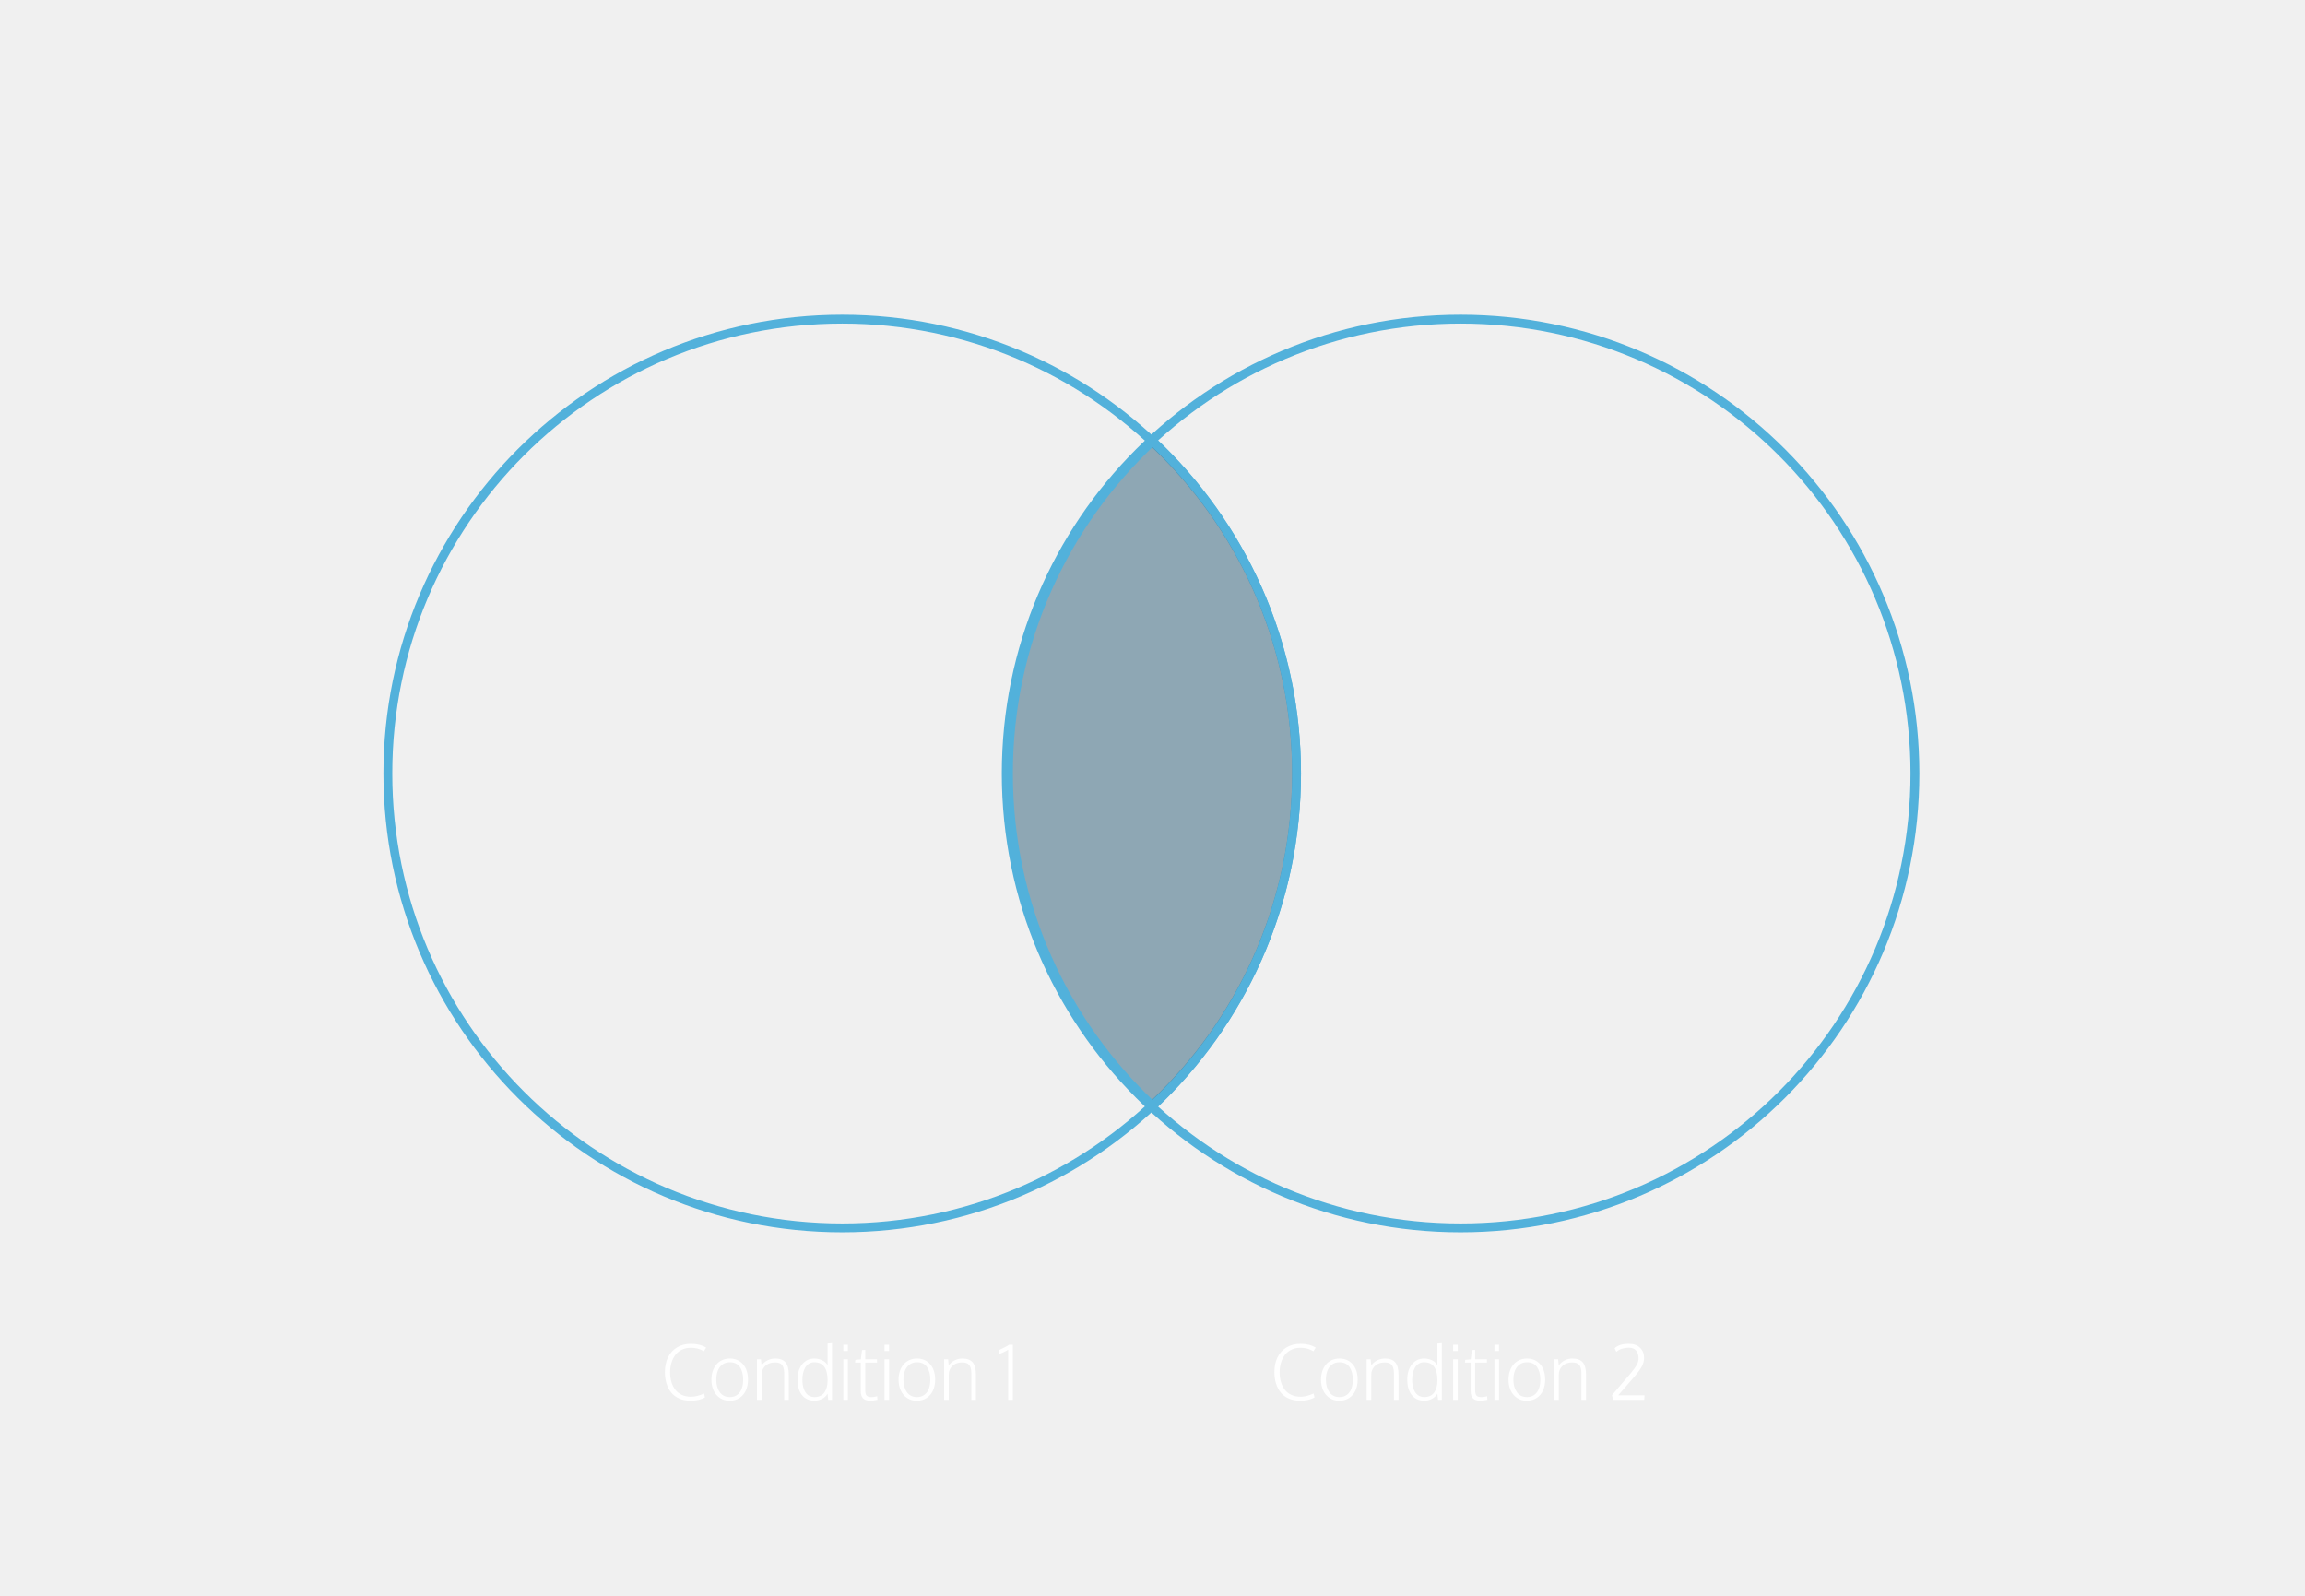
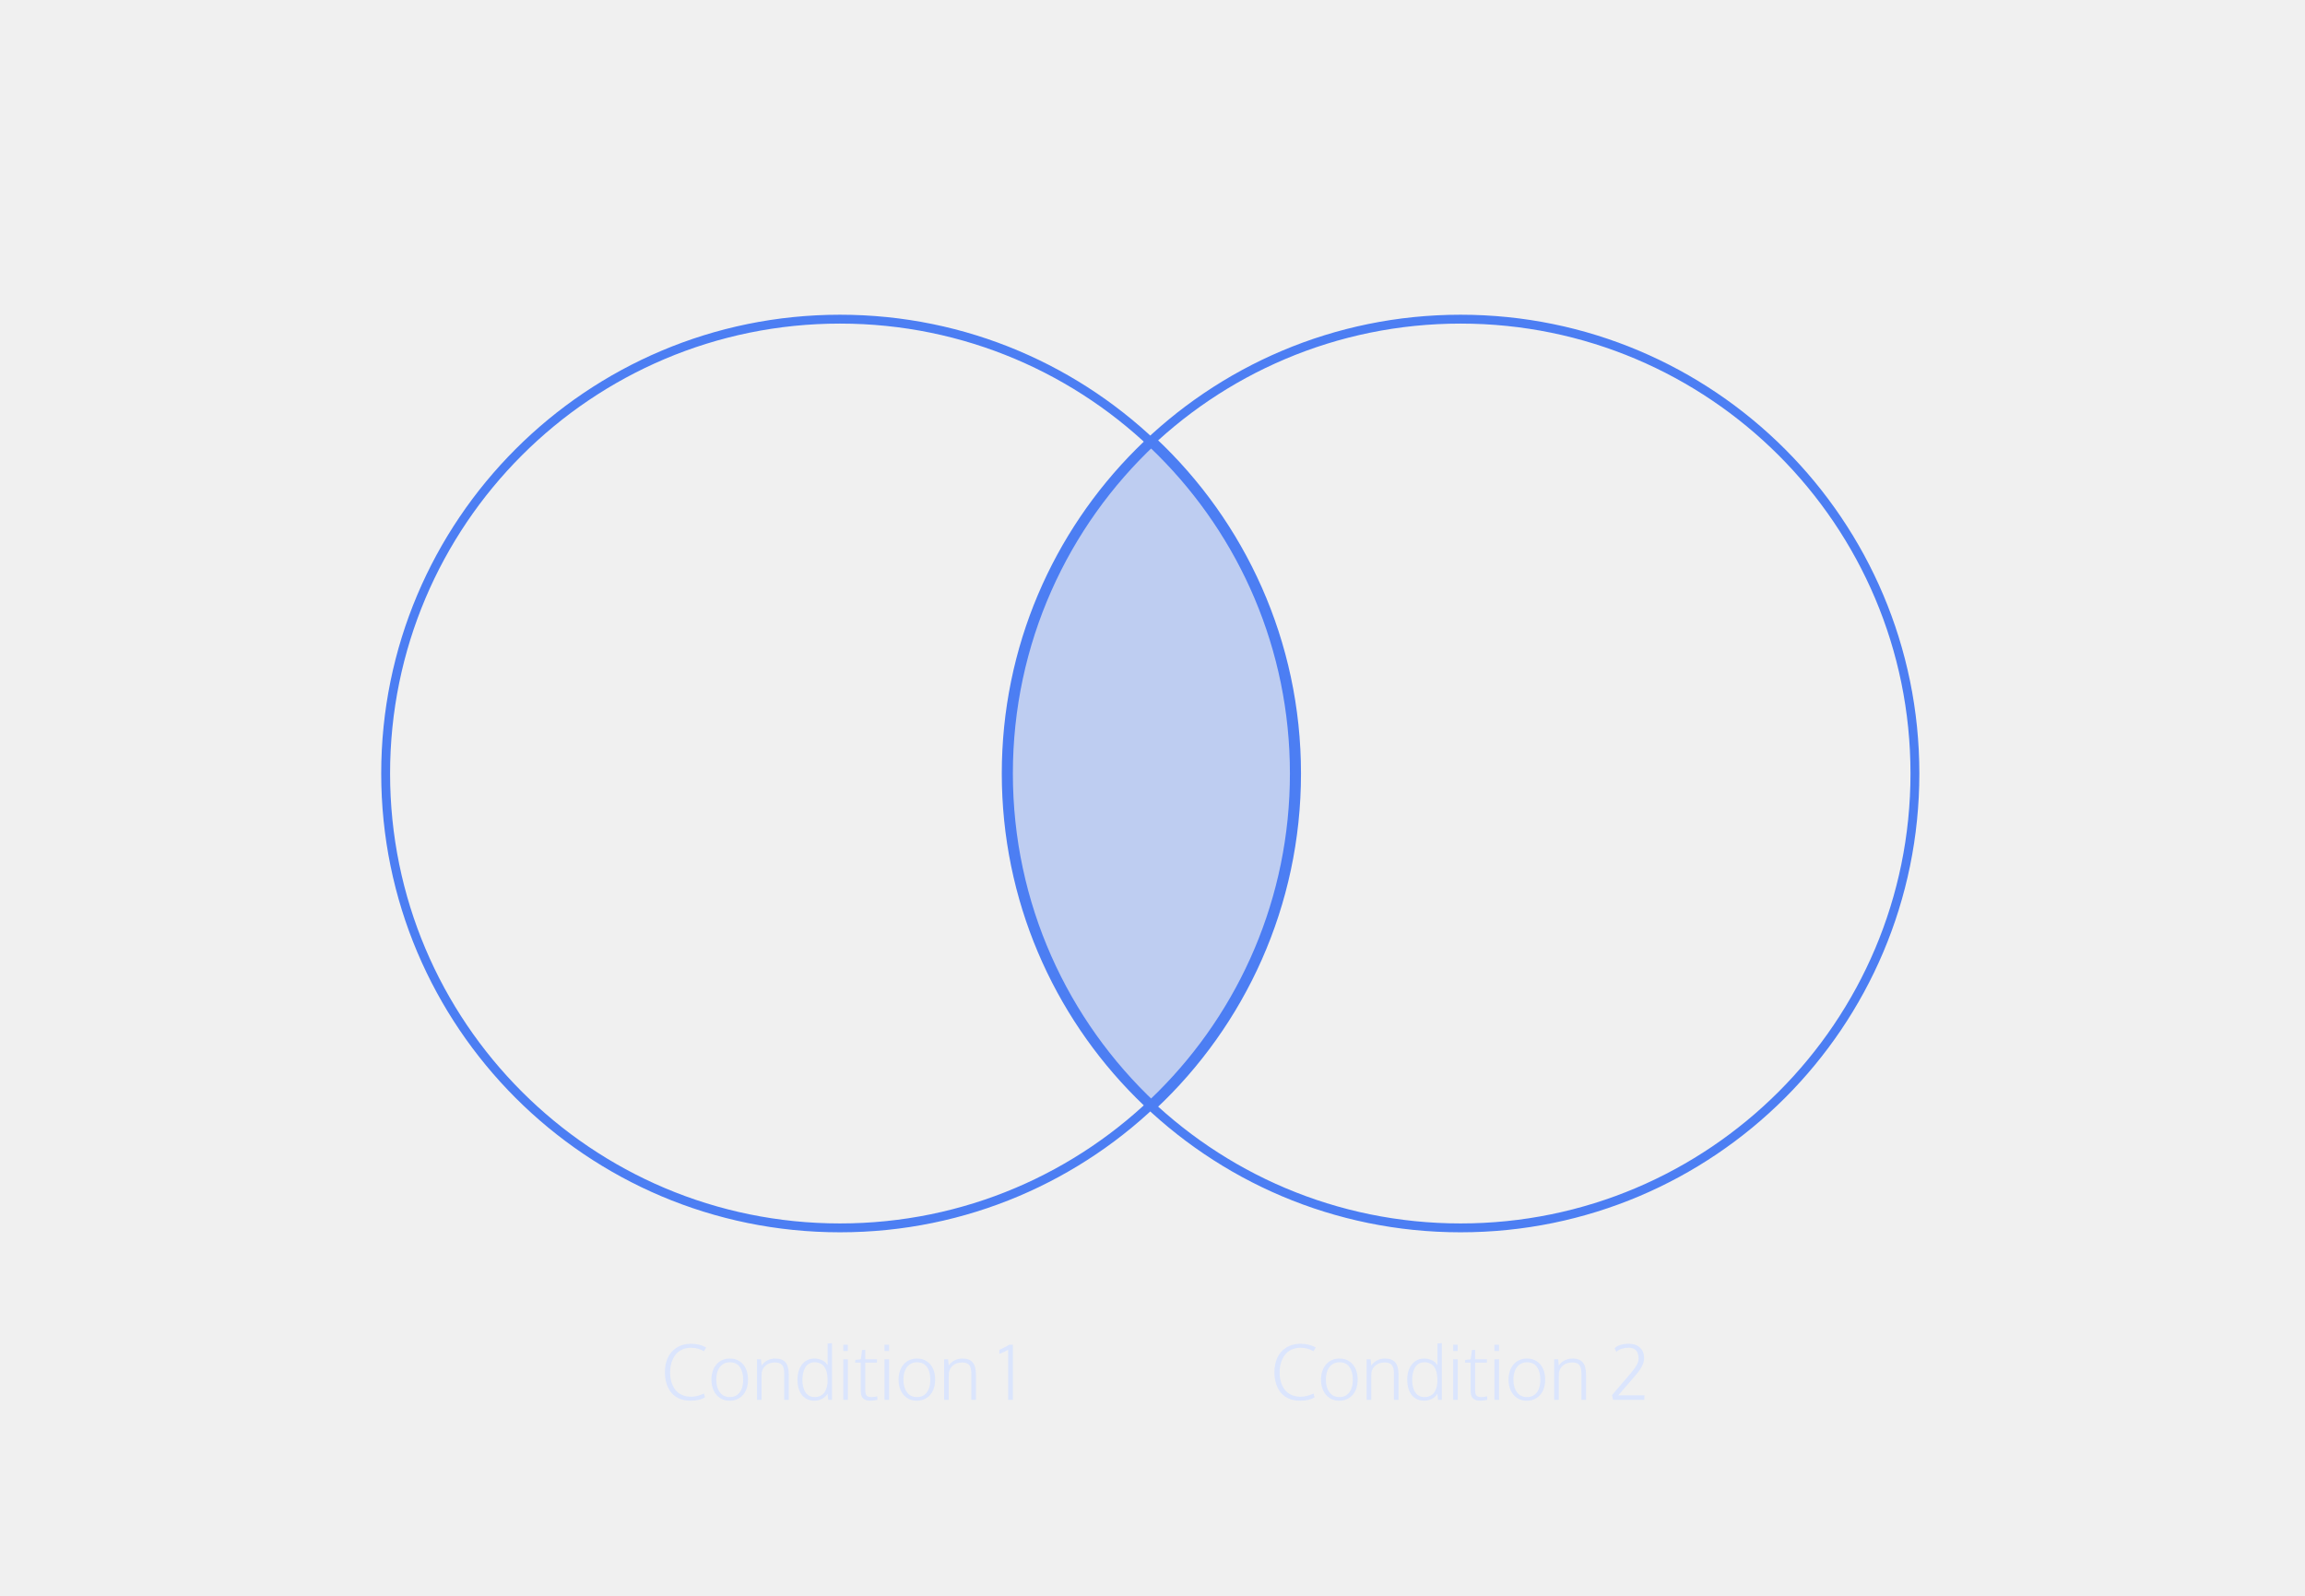
<svg xmlns="http://www.w3.org/2000/svg" width="1040px" height="720px" viewBox="0 0 1040 720" version="1.1">
  <defs />
-   <g id="ven-diagram" stroke="none" stroke-width="1" fill="none" fill-rule="evenodd">
-     <g id="AND-quiz">
-       <g id="Group" transform="translate(175, 144)">
-         <circle id="Oval" stroke="#52B1DB" stroke-width="4" cx="205" cy="205" r="205" />
-         <circle id="Oval-Copy" stroke="#52B1DB" stroke-width="4" cx="484" cy="205" r="205" />
-         <path d="M345,55 C385,92.473 410,145.812 410,205 C410,264.188 385,317.527 345,355 C305,317.527 280,264.188 280,205 C280,145.812 305,92.473 345,55 Z" id="Combined-Shape" stroke="#52B1DB" stroke-width="4" fill-opacity="0.6" fill="#4E768D" />
-         <path d="M136.527,487.983 C134.636,487.983 132.95,487.657 131.468,487.006 C129.987,486.354 128.779,485.449 127.844,484.29 C126.91,483.132 126.202,481.773 125.721,480.213 C125.24,478.654 125,476.944 125,475.084 C125,472.611 125.451,470.419 126.352,468.508 C127.253,466.598 128.599,465.086 130.39,463.972 C132.182,462.858 134.299,462.301 136.743,462.301 C139.43,462.301 141.718,462.869 143.609,464.005 L142.597,465.659 C140.872,464.612 138.926,464.089 136.759,464.089 C135.244,464.089 133.884,464.376 132.679,464.949 C131.474,465.523 130.487,466.317 129.719,467.33 C128.95,468.344 128.364,469.519 127.961,470.856 C127.557,472.193 127.355,473.641 127.355,475.201 C127.355,476.727 127.54,478.139 127.911,479.436 C128.281,480.734 128.84,481.893 129.586,482.912 C130.332,483.931 131.325,484.733 132.563,485.318 C133.801,485.903 135.228,486.195 136.842,486.195 C138.578,486.195 140.513,485.711 142.647,484.742 L143.078,486.463 C141.464,487.476 139.28,487.983 136.527,487.983 Z M154.34,486.346 C155.667,486.346 156.786,485.992 157.699,485.285 C158.611,484.577 159.274,483.644 159.689,482.486 C160.104,481.327 160.311,479.996 160.311,478.492 C160.311,476.131 159.813,474.231 158.818,472.794 C157.823,471.357 156.308,470.639 154.274,470.639 C152.947,470.639 151.816,470.998 150.882,471.717 C149.948,472.435 149.265,473.376 148.834,474.54 C148.402,475.705 148.187,477.039 148.187,478.542 C148.187,480.826 148.715,482.698 149.771,484.157 C150.827,485.616 152.35,486.346 154.34,486.346 Z M154.191,488 C152.543,488 151.092,487.582 149.837,486.747 C148.582,485.911 147.626,484.778 146.968,483.346 C146.31,481.915 145.981,480.297 145.981,478.492 C145.981,477.133 146.172,475.872 146.553,474.708 C146.935,473.543 147.479,472.535 148.187,471.683 C148.894,470.831 149.773,470.163 150.824,469.678 C151.874,469.193 153.041,468.951 154.323,468.951 C156.026,468.951 157.502,469.372 158.752,470.213 C160.001,471.054 160.938,472.184 161.563,473.605 C162.188,475.025 162.5,476.643 162.5,478.459 C162.5,480.286 162.18,481.912 161.538,483.338 C160.897,484.764 159.94,485.897 158.669,486.738 C157.397,487.579 155.905,488 154.191,488 Z M166.547,487.599 L166.547,469.285 L168.338,469.285 L168.62,472.109 C169.273,471.129 170.149,470.358 171.249,469.795 C172.349,469.232 173.535,468.951 174.807,468.951 C176.897,468.951 178.434,469.53 179.418,470.689 C180.402,471.847 180.894,473.697 180.894,476.237 L180.894,487.599 L178.821,487.599 L178.821,475.301 C178.765,473.674 178.422,472.505 177.792,471.792 C177.162,471.079 176.128,470.722 174.691,470.722 C173.043,470.722 171.697,471.14 170.652,471.976 C169.607,472.811 168.952,473.892 168.687,475.217 C168.642,475.741 168.62,476.287 168.62,476.855 L168.62,487.599 L166.547,487.599 Z M192.52,487.983 C190.099,487.983 188.211,487.137 186.856,485.443 C185.502,483.75 184.825,481.411 184.825,478.425 C184.825,475.618 185.524,473.337 186.923,471.583 C188.321,469.828 190.165,468.951 192.454,468.951 C193.582,468.951 194.71,469.196 195.837,469.686 C196.965,470.177 197.822,470.94 198.408,471.976 L198.408,462.184 L200.398,462 L200.398,487.599 L198.69,487.599 L198.392,484.842 C197.761,485.878 196.907,486.66 195.829,487.19 C194.751,487.719 193.648,487.983 192.52,487.983 Z M192.471,486.346 C193.499,486.346 194.4,486.156 195.174,485.778 C195.948,485.399 196.567,484.864 197.032,484.174 C197.496,483.483 197.842,482.689 198.068,481.792 C198.295,480.896 198.408,479.901 198.408,478.81 C198.408,473.362 196.418,470.639 192.437,470.639 C191.497,470.639 190.668,470.864 189.95,471.316 C189.231,471.767 188.664,472.374 188.249,473.137 C187.835,473.9 187.528,474.73 187.329,475.627 C187.13,476.523 187.03,477.467 187.03,478.459 C187.03,479.317 187.091,480.121 187.213,480.873 C187.334,481.625 187.534,482.341 187.81,483.021 C188.086,483.7 188.429,484.282 188.838,484.767 C189.247,485.251 189.762,485.636 190.381,485.92 C191,486.204 191.697,486.346 192.471,486.346 Z M205.49,487.599 L205.49,469.285 L207.563,469.285 L207.563,487.599 L205.49,487.599 Z M205.49,465.542 L205.49,462.735 L207.547,462.735 L207.547,465.542 L205.49,465.542 Z M217.78,487.983 C216.254,487.983 215.138,487.635 214.43,486.939 C213.722,486.243 213.368,485.109 213.368,483.539 L213.368,470.806 L210.798,470.806 L210.947,469.553 L213.402,469.319 L213.949,465.125 L215.392,465.024 L215.392,469.285 L220.699,469.285 L220.699,470.806 L215.392,470.806 L215.392,483.104 C215.392,484.396 215.602,485.262 216.022,485.702 C216.442,486.142 217.183,486.362 218.245,486.362 C218.93,486.362 219.782,486.234 220.799,485.978 L220.882,487.582 C219.544,487.85 218.51,487.983 217.78,487.983 Z M224.083,487.599 L224.083,469.285 L226.156,469.285 L226.156,487.599 L224.083,487.599 Z M224.083,465.542 L224.083,462.735 L226.139,462.735 L226.139,465.542 L224.083,465.542 Z M238.778,486.346 C240.105,486.346 241.224,485.992 242.136,485.285 C243.049,484.577 243.712,483.644 244.127,482.486 C244.541,481.327 244.749,479.996 244.749,478.492 C244.749,476.131 244.251,474.231 243.256,472.794 C242.261,471.357 240.746,470.639 238.711,470.639 C237.385,470.639 236.254,470.998 235.32,471.717 C234.385,472.435 233.703,473.376 233.271,474.54 C232.84,475.705 232.624,477.039 232.624,478.542 C232.624,480.826 233.152,482.698 234.208,484.157 C235.264,485.616 236.787,486.346 238.778,486.346 Z M238.628,488 C236.981,488 235.53,487.582 234.275,486.747 C233.02,485.911 232.063,484.778 231.405,483.346 C230.747,481.915 230.419,480.297 230.419,478.492 C230.419,477.133 230.609,475.872 230.991,474.708 C231.372,473.543 231.917,472.535 232.624,471.683 C233.332,470.831 234.211,470.163 235.262,469.678 C236.312,469.193 237.479,468.951 238.761,468.951 C240.464,468.951 241.94,469.372 243.19,470.213 C244.439,471.054 245.376,472.184 246.001,473.605 C246.626,475.025 246.938,476.643 246.938,478.459 C246.938,480.286 246.617,481.912 245.976,483.338 C245.335,484.764 244.378,485.897 243.107,486.738 C241.835,487.579 240.342,488 238.628,488 Z M250.985,487.599 L250.985,469.285 L252.776,469.285 L253.058,472.109 C253.71,471.129 254.587,470.358 255.687,469.795 C256.787,469.232 257.973,468.951 259.244,468.951 C261.334,468.951 262.871,469.53 263.855,470.689 C264.839,471.847 265.331,473.697 265.331,476.237 L265.331,487.599 L263.258,487.599 L263.258,475.301 C263.203,473.674 262.86,472.505 262.23,471.792 C261.6,471.079 260.566,470.722 259.128,470.722 C257.481,470.722 256.135,471.14 255.09,471.976 C254.045,472.811 253.39,473.892 253.124,475.217 C253.08,475.741 253.058,476.287 253.058,476.855 L253.058,487.599 L250.985,487.599 Z M279.877,487.599 L279.877,464.941 C279.523,465.197 278.962,465.515 278.194,465.893 C277.425,466.272 276.659,466.595 275.896,466.862 L275.896,465.058 C278.218,463.977 279.672,463.203 280.259,462.735 L282,462.735 L282,487.599 L279.877,487.599 Z" id="Condition-1" fill="#FFFFFF" />
-         <path d="M411.55,487.983 C409.655,487.983 407.966,487.657 406.481,487.006 C404.997,486.354 403.786,485.449 402.85,484.29 C401.914,483.132 401.205,481.773 400.723,480.213 C400.241,478.654 400,476.944 400,475.084 C400,472.611 400.451,470.419 401.354,468.508 C402.257,466.598 403.606,465.086 405.401,463.972 C407.196,462.858 409.317,462.301 411.766,462.301 C414.458,462.301 416.752,462.869 418.646,464.005 L417.632,465.659 C415.904,464.612 413.954,464.089 411.783,464.089 C410.265,464.089 408.902,464.376 407.694,464.949 C406.487,465.523 405.498,466.317 404.728,467.33 C403.958,468.344 403.371,469.519 402.966,470.856 C402.562,472.193 402.36,473.641 402.36,475.201 C402.36,476.727 402.545,478.139 402.917,479.436 C403.288,480.734 403.847,481.893 404.595,482.912 C405.343,483.931 406.337,484.733 407.578,485.318 C408.819,485.903 410.248,486.195 411.866,486.195 C413.605,486.195 415.544,485.711 417.682,484.742 L418.114,486.463 C416.497,487.476 414.309,487.983 411.55,487.983 Z M429.398,486.346 C430.728,486.346 431.849,485.992 432.764,485.285 C433.678,484.577 434.342,483.644 434.758,482.486 C435.173,481.327 435.381,479.996 435.381,478.492 C435.381,476.131 434.882,474.231 433.885,472.794 C432.888,471.357 431.37,470.639 429.332,470.639 C428.002,470.639 426.869,470.998 425.933,471.717 C424.997,472.435 424.313,473.376 423.881,474.54 C423.449,475.705 423.233,477.039 423.233,478.542 C423.233,480.826 423.762,482.698 424.82,484.157 C425.878,485.616 427.404,486.346 429.398,486.346 Z M429.249,488 C427.598,488 426.144,487.582 424.886,486.747 C423.629,485.911 422.671,484.778 422.011,483.346 C421.352,481.915 421.022,480.297 421.022,478.492 C421.022,477.133 421.214,475.872 421.596,474.708 C421.978,473.543 422.524,472.535 423.233,471.683 C423.942,470.831 424.823,470.163 425.875,469.678 C426.928,469.193 428.096,468.951 429.382,468.951 C431.088,468.951 432.567,469.372 433.819,470.213 C435.071,471.054 436.01,472.184 436.636,473.605 C437.262,475.025 437.575,476.643 437.575,478.459 C437.575,480.286 437.253,481.912 436.611,483.338 C435.968,484.764 435.01,485.897 433.736,486.738 C432.462,487.579 430.966,488 429.249,488 Z M441.63,487.599 L441.63,469.285 L443.424,469.285 L443.707,472.109 C444.361,471.129 445.239,470.358 446.341,469.795 C447.443,469.232 448.631,468.951 449.906,468.951 C452,468.951 453.539,469.53 454.526,470.689 C455.512,471.847 456.005,473.697 456.005,476.237 L456.005,487.599 L453.927,487.599 L453.927,475.301 C453.872,473.674 453.528,472.505 452.897,471.792 C452.265,471.079 451.23,470.722 449.789,470.722 C448.138,470.722 446.79,471.14 445.743,471.976 C444.696,472.811 444.039,473.892 443.773,475.217 C443.729,475.741 443.707,476.287 443.707,476.855 L443.707,487.599 L441.63,487.599 Z M467.654,487.983 C465.228,487.983 463.336,487.137 461.979,485.443 C460.622,483.75 459.943,481.411 459.943,478.425 C459.943,475.618 460.644,473.337 462.045,471.583 C463.447,469.828 465.294,468.951 467.588,468.951 C468.718,468.951 469.848,469.196 470.978,469.686 C472.108,470.177 472.967,470.94 473.554,471.976 L473.554,462.184 L475.548,462 L475.548,487.599 L473.836,487.599 L473.537,484.842 C472.906,485.878 472.05,486.66 470.97,487.19 C469.889,487.719 468.784,487.983 467.654,487.983 Z M467.604,486.346 C468.635,486.346 469.538,486.156 470.313,485.778 C471.089,485.399 471.709,484.864 472.174,484.174 C472.64,483.483 472.986,482.689 473.213,481.792 C473.44,480.896 473.554,479.901 473.554,478.81 C473.554,473.362 471.56,470.639 467.571,470.639 C466.629,470.639 465.798,470.864 465.078,471.316 C464.358,471.767 463.79,472.374 463.375,473.137 C462.959,473.9 462.652,474.73 462.453,475.627 C462.253,476.523 462.153,477.467 462.153,478.459 C462.153,479.317 462.214,480.121 462.336,480.873 C462.458,481.625 462.658,482.341 462.935,483.021 C463.211,483.7 463.555,484.282 463.965,484.767 C464.375,485.251 464.89,485.636 465.51,485.92 C466.131,486.204 466.829,486.346 467.604,486.346 Z M480.65,487.599 L480.65,469.285 L482.727,469.285 L482.727,487.599 L480.65,487.599 Z M480.65,465.542 L480.65,462.735 L482.711,462.735 L482.711,465.542 L480.65,465.542 Z M492.964,487.983 C491.435,487.983 490.316,487.635 489.607,486.939 C488.898,486.243 488.544,485.109 488.544,483.539 L488.544,470.806 L485.968,470.806 L486.117,469.553 L488.577,469.319 L489.125,465.125 L490.571,465.024 L490.571,469.285 L495.889,469.285 L495.889,470.806 L490.571,470.806 L490.571,483.104 C490.571,484.396 490.782,485.262 491.203,485.702 C491.624,486.142 492.366,486.362 493.43,486.362 C494.116,486.362 494.97,486.234 495.989,485.978 L496.072,487.582 C494.731,487.85 493.695,487.983 492.964,487.983 Z M499.279,487.599 L499.279,469.285 L501.357,469.285 L501.357,487.599 L499.279,487.599 Z M499.279,465.542 L499.279,462.735 L501.34,462.735 L501.34,465.542 L499.279,465.542 Z M514.003,486.346 C515.333,486.346 516.455,485.992 517.369,485.285 C518.283,484.577 518.947,483.644 519.363,482.486 C519.778,481.327 519.986,479.996 519.986,478.492 C519.986,476.131 519.488,474.231 518.49,472.794 C517.493,471.357 515.975,470.639 513.937,470.639 C512.607,470.639 511.475,470.998 510.538,471.717 C509.602,472.435 508.918,473.376 508.486,474.54 C508.054,475.705 507.838,477.039 507.838,478.542 C507.838,480.826 508.367,482.698 509.425,484.157 C510.483,485.616 512.009,486.346 514.003,486.346 Z M513.854,488 C512.203,488 510.749,487.582 509.491,486.747 C508.234,485.911 507.276,484.778 506.616,483.346 C505.957,481.915 505.628,480.297 505.628,478.492 C505.628,477.133 505.819,475.872 506.201,474.708 C506.583,473.543 507.129,472.535 507.838,471.683 C508.547,470.831 509.428,470.163 510.48,469.678 C511.533,469.193 512.702,468.951 513.987,468.951 C515.693,468.951 517.172,469.372 518.424,470.213 C519.676,471.054 520.615,472.184 521.241,473.605 C521.867,475.025 522.18,476.643 522.18,478.459 C522.18,480.286 521.858,481.912 521.216,483.338 C520.573,484.764 519.615,485.897 518.341,486.738 C517.067,487.579 515.571,488 513.854,488 Z M526.235,487.599 L526.235,469.285 L528.029,469.285 L528.312,472.109 C528.966,471.129 529.844,470.358 530.946,469.795 C532.048,469.232 533.237,468.951 534.511,468.951 C536.605,468.951 538.145,469.53 539.131,470.689 C540.117,471.847 540.61,473.697 540.61,476.237 L540.61,487.599 L538.532,487.599 L538.532,475.301 C538.477,473.674 538.134,472.505 537.502,471.792 C536.871,471.079 535.835,470.722 534.394,470.722 C532.744,470.722 531.395,471.14 530.348,471.976 C529.301,472.811 528.644,473.892 528.378,475.217 C528.334,475.741 528.312,476.287 528.312,476.855 L528.312,487.599 L526.235,487.599 Z M552.824,487.599 L552.326,485.477 L560.951,475.384 C562.081,474.036 562.923,472.864 563.477,471.867 C564.031,470.87 564.308,469.898 564.308,468.951 C564.308,467.369 563.937,466.158 563.194,465.317 C562.452,464.476 561.344,464.055 559.871,464.055 C558.818,464.055 557.785,464.214 556.771,464.531 C555.758,464.849 554.929,465.314 554.287,465.927 L553.506,464.306 C554.891,462.969 557.04,462.301 559.954,462.301 C562.07,462.301 563.74,462.886 564.964,464.055 C566.188,465.225 566.801,466.762 566.801,468.667 C566.801,469.948 566.477,471.21 565.828,472.452 C565.18,473.694 564.114,475.178 562.629,476.905 L555.151,485.544 L567,485.544 L566.867,487.599 L552.824,487.599 Z" id="Condition-2" fill="#FFFFFF" />
-       </g>
+   <g id="AND-v2" stroke="none" stroke-width="1" fill="none" fill-rule="evenodd">
+     <g id="Group" transform="translate(174, 144)">
+       <circle id="Oval" stroke="#4C7EF3" stroke-width="4" cx="205" cy="205" r="205" />
+       <circle id="Oval-Copy" stroke="#4C7EF3" stroke-width="4" cx="485" cy="205" r="205" />
+       <path d="M346,55 C386,92.473 411,145.812 411,205 C411,264.188 386,317.527 346,355 C306,317.527 281,264.188 281,205 C281,145.812 306,92.473 346,55 Z" id="Combined-Shape" stroke="#4C7EF3" stroke-width="4" fill-opacity="0.3" fill="#4C7EF3" />
+       <path d="M137.527,487.983 C135.636,487.983 133.95,487.657 132.468,487.006 C130.987,486.354 129.779,485.449 128.844,484.29 C127.91,483.132 127.202,481.773 126.721,480.213 C126.24,478.654 126,476.944 126,475.084 C126,472.611 126.451,470.419 127.352,468.508 C128.253,466.598 129.599,465.086 131.39,463.972 C133.182,462.858 135.299,462.301 137.743,462.301 C140.43,462.301 142.718,462.869 144.609,464.005 L143.597,465.659 C141.872,464.612 139.926,464.089 137.759,464.089 C136.244,464.089 134.884,464.376 133.679,464.949 C132.474,465.523 131.487,466.317 130.719,467.33 C129.95,468.344 129.364,469.519 128.961,470.856 C128.557,472.193 128.355,473.641 128.355,475.201 C128.355,476.727 128.54,478.139 128.911,479.436 C129.281,480.734 129.84,481.893 130.586,482.912 C131.332,483.931 132.325,484.733 133.563,485.318 C134.801,485.903 136.228,486.195 137.842,486.195 C139.578,486.195 141.513,485.711 143.647,484.742 L144.078,486.463 C142.464,487.476 140.28,487.983 137.527,487.983 Z M155.34,486.346 C156.667,486.346 157.786,485.992 158.699,485.285 C159.611,484.577 160.274,483.644 160.689,482.486 C161.104,481.327 161.311,479.996 161.311,478.492 C161.311,476.131 160.813,474.231 159.818,472.794 C158.823,471.357 157.308,470.639 155.274,470.639 C153.947,470.639 152.816,470.998 151.882,471.717 C150.948,472.435 150.265,473.376 149.834,474.54 C149.402,475.705 149.187,477.039 149.187,478.542 C149.187,480.826 149.715,482.698 150.771,484.157 C151.827,485.616 153.35,486.346 155.34,486.346 Z M155.191,488 C153.543,488 152.092,487.582 150.837,486.747 C149.582,485.911 148.626,484.778 147.968,483.346 C147.31,481.915 146.981,480.297 146.981,478.492 C146.981,477.133 147.172,475.872 147.553,474.708 C147.935,473.543 148.479,472.535 149.187,471.683 C149.894,470.831 150.773,470.163 151.824,469.678 C152.874,469.193 154.041,468.951 155.323,468.951 C157.026,468.951 158.502,469.372 159.752,470.213 C161.001,471.054 161.938,472.184 162.563,473.605 C163.188,475.025 163.5,476.643 163.5,478.459 C163.5,480.286 163.18,481.912 162.538,483.338 C161.897,484.764 160.94,485.897 159.669,486.738 C158.397,487.579 156.905,488 155.191,488 Z M167.547,487.599 L167.547,469.285 L169.338,469.285 L169.62,472.109 C170.273,471.129 171.149,470.358 172.249,469.795 C173.349,469.232 174.535,468.951 175.807,468.951 C177.897,468.951 179.434,469.53 180.418,470.689 C181.402,471.847 181.894,473.697 181.894,476.237 L181.894,487.599 L179.821,487.599 L179.821,475.301 C179.765,473.674 179.422,472.505 178.792,471.792 C178.162,471.079 177.128,470.722 175.691,470.722 C174.043,470.722 172.697,471.14 171.652,471.976 C170.607,472.811 169.952,473.892 169.687,475.217 C169.642,475.741 169.62,476.287 169.62,476.855 L169.62,487.599 L167.547,487.599 Z M193.52,487.983 C191.099,487.983 189.211,487.137 187.856,485.443 C186.502,483.75 185.825,481.411 185.825,478.425 C185.825,475.618 186.524,473.337 187.923,471.583 C189.321,469.828 191.165,468.951 193.454,468.951 C194.582,468.951 195.71,469.196 196.837,469.686 C197.965,470.177 198.822,470.94 199.408,471.976 L199.408,462.184 L201.398,462 L201.398,487.599 L199.69,487.599 L199.392,484.842 C198.761,485.878 197.907,486.66 196.829,487.19 C195.751,487.719 194.648,487.983 193.52,487.983 Z M193.471,486.346 C194.499,486.346 195.4,486.156 196.174,485.778 C196.948,485.399 197.567,484.864 198.032,484.174 C198.496,483.483 198.842,482.689 199.068,481.792 C199.295,480.896 199.408,479.901 199.408,478.81 C199.408,473.362 197.418,470.639 193.437,470.639 C192.497,470.639 191.668,470.864 190.95,471.316 C190.231,471.767 189.664,472.374 189.249,473.137 C188.835,473.9 188.528,474.73 188.329,475.627 C188.13,476.523 188.03,477.467 188.03,478.459 C188.03,479.317 188.091,480.121 188.213,480.873 C188.334,481.625 188.534,482.341 188.81,483.021 C189.086,483.7 189.429,484.282 189.838,484.767 C190.247,485.251 190.762,485.636 191.381,485.92 C192,486.204 192.697,486.346 193.471,486.346 Z M206.49,487.599 L206.49,469.285 L208.563,469.285 L208.563,487.599 L206.49,487.599 Z M206.49,465.542 L206.49,462.735 L208.547,462.735 L208.547,465.542 L206.49,465.542 Z M218.78,487.983 C217.254,487.983 216.138,487.635 215.43,486.939 C214.722,486.243 214.368,485.109 214.368,483.539 L214.368,470.806 L211.798,470.806 L211.947,469.553 L214.402,469.319 L214.949,465.125 L216.392,465.024 L216.392,469.285 L221.699,469.285 L221.699,470.806 L216.392,470.806 L216.392,483.104 C216.392,484.396 216.602,485.262 217.022,485.702 C217.442,486.142 218.183,486.362 219.245,486.362 C219.93,486.362 220.782,486.234 221.799,485.978 L221.882,487.582 C220.544,487.85 219.51,487.983 218.78,487.983 Z M225.083,487.599 L225.083,469.285 L227.156,469.285 L227.156,487.599 L225.083,487.599 Z M225.083,465.542 L225.083,462.735 L227.139,462.735 L227.139,465.542 L225.083,465.542 Z M239.778,486.346 C241.105,486.346 242.224,485.992 243.136,485.285 C244.049,484.577 244.712,483.644 245.127,482.486 C245.541,481.327 245.749,479.996 245.749,478.492 C245.749,476.131 245.251,474.231 244.256,472.794 C243.261,471.357 241.746,470.639 239.711,470.639 C238.385,470.639 237.254,470.998 236.32,471.717 C235.385,472.435 234.703,473.376 234.271,474.54 C233.84,475.705 233.624,477.039 233.624,478.542 C233.624,480.826 234.152,482.698 235.208,484.157 C236.264,485.616 237.787,486.346 239.778,486.346 Z M239.628,488 C237.981,488 236.53,487.582 235.275,486.747 C234.02,485.911 233.063,484.778 232.405,483.346 C231.747,481.915 231.419,480.297 231.419,478.492 C231.419,477.133 231.609,475.872 231.991,474.708 C232.372,473.543 232.917,472.535 233.624,471.683 C234.332,470.831 235.211,470.163 236.262,469.678 C237.312,469.193 238.479,468.951 239.761,468.951 C241.464,468.951 242.94,469.372 244.19,470.213 C245.439,471.054 246.376,472.184 247.001,473.605 C247.626,475.025 247.938,476.643 247.938,478.459 C247.938,480.286 247.617,481.912 246.976,483.338 C246.335,484.764 245.378,485.897 244.107,486.738 C242.835,487.579 241.342,488 239.628,488 Z M251.985,487.599 L251.985,469.285 L253.776,469.285 L254.058,472.109 C254.71,471.129 255.587,470.358 256.687,469.795 C257.787,469.232 258.973,468.951 260.244,468.951 C262.334,468.951 263.871,469.53 264.855,470.689 C265.839,471.847 266.331,473.697 266.331,476.237 L266.331,487.599 L264.258,487.599 L264.258,475.301 C264.203,473.674 263.86,472.505 263.23,471.792 C262.6,471.079 261.566,470.722 260.128,470.722 C258.481,470.722 257.135,471.14 256.09,471.976 C255.045,472.811 254.39,473.892 254.124,475.217 C254.08,475.741 254.058,476.287 254.058,476.855 L254.058,487.599 L251.985,487.599 Z M280.877,487.599 L280.877,464.941 C280.523,465.197 279.962,465.515 279.194,465.893 C278.425,466.272 277.659,466.595 276.896,466.862 L276.896,465.058 C279.218,463.977 280.672,463.203 281.259,462.735 L283,462.735 L283,487.599 L280.877,487.599 Z" id="Condition-1" fill="#DBE5FD" />
+       <path d="M412.55,487.983 C410.655,487.983 408.966,487.657 407.481,487.006 C405.997,486.354 404.786,485.449 403.85,484.29 C402.914,483.132 402.205,481.773 401.723,480.213 C401.241,478.654 401,476.944 401,475.084 C401,472.611 401.451,470.419 402.354,468.508 C403.257,466.598 404.606,465.086 406.401,463.972 C408.196,462.858 410.317,462.301 412.766,462.301 C415.458,462.301 417.752,462.869 419.646,464.005 L418.632,465.659 C416.904,464.612 414.954,464.089 412.783,464.089 C411.265,464.089 409.902,464.376 408.694,464.949 C407.487,465.523 406.498,466.317 405.728,467.33 C404.958,468.344 404.371,469.519 403.966,470.856 C403.562,472.193 403.36,473.641 403.36,475.201 C403.36,476.727 403.545,478.139 403.917,479.436 C404.288,480.734 404.847,481.893 405.595,482.912 C406.343,483.931 407.337,484.733 408.578,485.318 C409.819,485.903 411.248,486.195 412.866,486.195 C414.605,486.195 416.544,485.711 418.682,484.742 L419.114,486.463 C417.497,487.476 415.309,487.983 412.55,487.983 Z M430.398,486.346 C431.728,486.346 432.849,485.992 433.764,485.285 C434.678,484.577 435.342,483.644 435.758,482.486 C436.173,481.327 436.381,479.996 436.381,478.492 C436.381,476.131 435.882,474.231 434.885,472.794 C433.888,471.357 432.37,470.639 430.332,470.639 C429.002,470.639 427.869,470.998 426.933,471.717 C425.997,472.435 425.313,473.376 424.881,474.54 C424.449,475.705 424.233,477.039 424.233,478.542 C424.233,480.826 424.762,482.698 425.82,484.157 C426.878,485.616 428.404,486.346 430.398,486.346 Z M430.249,488 C428.598,488 427.144,487.582 425.886,486.747 C424.629,485.911 423.671,484.778 423.011,483.346 C422.352,481.915 422.022,480.297 422.022,478.492 C422.022,477.133 422.214,475.872 422.596,474.708 C422.978,473.543 423.524,472.535 424.233,471.683 C424.942,470.831 425.823,470.163 426.875,469.678 C427.928,469.193 429.096,468.951 430.382,468.951 C432.088,468.951 433.567,469.372 434.819,470.213 C436.071,471.054 437.01,472.184 437.636,473.605 C438.262,475.025 438.575,476.643 438.575,478.459 C438.575,480.286 438.253,481.912 437.611,483.338 C436.968,484.764 436.01,485.897 434.736,486.738 C433.462,487.579 431.966,488 430.249,488 Z M442.63,487.599 L442.63,469.285 L444.424,469.285 L444.707,472.109 C445.361,471.129 446.239,470.358 447.341,469.795 C448.443,469.232 449.631,468.951 450.906,468.951 C453,468.951 454.539,469.53 455.526,470.689 C456.512,471.847 457.005,473.697 457.005,476.237 L457.005,487.599 L454.927,487.599 L454.927,475.301 C454.872,473.674 454.528,472.505 453.897,471.792 C453.265,471.079 452.23,470.722 450.789,470.722 C449.138,470.722 447.79,471.14 446.743,471.976 C445.696,472.811 445.039,473.892 444.773,475.217 C444.729,475.741 444.707,476.287 444.707,476.855 L444.707,487.599 L442.63,487.599 Z M468.654,487.983 C466.228,487.983 464.336,487.137 462.979,485.443 C461.622,483.75 460.943,481.411 460.943,478.425 C460.943,475.618 461.644,473.337 463.045,471.583 C464.447,469.828 466.294,468.951 468.588,468.951 C469.718,468.951 470.848,469.196 471.978,469.686 C473.108,470.177 473.967,470.94 474.554,471.976 L474.554,462.184 L476.548,462 L476.548,487.599 L474.836,487.599 L474.537,484.842 C473.906,485.878 473.05,486.66 471.97,487.19 C470.889,487.719 469.784,487.983 468.654,487.983 Z M468.604,486.346 C469.635,486.346 470.538,486.156 471.313,485.778 C472.089,485.399 472.709,484.864 473.174,484.174 C473.64,483.483 473.986,482.689 474.213,481.792 C474.44,480.896 474.554,479.901 474.554,478.81 C474.554,473.362 472.56,470.639 468.571,470.639 C467.629,470.639 466.798,470.864 466.078,471.316 C465.358,471.767 464.79,472.374 464.375,473.137 C463.959,473.9 463.652,474.73 463.453,475.627 C463.253,476.523 463.153,477.467 463.153,478.459 C463.153,479.317 463.214,480.121 463.336,480.873 C463.458,481.625 463.658,482.341 463.935,483.021 C464.211,483.7 464.555,484.282 464.965,484.767 C465.375,485.251 465.89,485.636 466.51,485.92 C467.131,486.204 467.829,486.346 468.604,486.346 Z M481.65,487.599 L481.65,469.285 L483.727,469.285 L483.727,487.599 L481.65,487.599 Z M481.65,465.542 L481.65,462.735 L483.711,462.735 L483.711,465.542 L481.65,465.542 Z M493.964,487.983 C492.435,487.983 491.316,487.635 490.607,486.939 C489.898,486.243 489.544,485.109 489.544,483.539 L489.544,470.806 L486.968,470.806 L487.117,469.553 L489.577,469.319 L490.125,465.125 L491.571,465.024 L491.571,469.285 L496.889,469.285 L496.889,470.806 L491.571,470.806 L491.571,483.104 C491.571,484.396 491.782,485.262 492.203,485.702 C492.624,486.142 493.366,486.362 494.43,486.362 C495.116,486.362 495.97,486.234 496.989,485.978 L497.072,487.582 C495.731,487.85 494.695,487.983 493.964,487.983 Z M500.279,487.599 L500.279,469.285 L502.357,469.285 L502.357,487.599 L500.279,487.599 Z M500.279,465.542 L500.279,462.735 L502.34,462.735 L502.34,465.542 L500.279,465.542 Z M515.003,486.346 C516.333,486.346 517.455,485.992 518.369,485.285 C519.283,484.577 519.947,483.644 520.363,482.486 C520.778,481.327 520.986,479.996 520.986,478.492 C520.986,476.131 520.488,474.231 519.49,472.794 C518.493,471.357 516.975,470.639 514.937,470.639 C513.607,470.639 512.475,470.998 511.538,471.717 C510.602,472.435 509.918,473.376 509.486,474.54 C509.054,475.705 508.838,477.039 508.838,478.542 C508.838,480.826 509.367,482.698 510.425,484.157 C511.483,485.616 513.009,486.346 515.003,486.346 Z M514.854,488 C513.203,488 511.749,487.582 510.491,486.747 C509.234,485.911 508.276,484.778 507.616,483.346 C506.957,481.915 506.628,480.297 506.628,478.492 C506.628,477.133 506.819,475.872 507.201,474.708 C507.583,473.543 508.129,472.535 508.838,471.683 C509.547,470.831 510.428,470.163 511.48,469.678 C512.533,469.193 513.702,468.951 514.987,468.951 C516.693,468.951 518.172,469.372 519.424,470.213 C520.676,471.054 521.615,472.184 522.241,473.605 C522.867,475.025 523.18,476.643 523.18,478.459 C523.18,480.286 522.858,481.912 522.216,483.338 C521.573,484.764 520.615,485.897 519.341,486.738 C518.067,487.579 516.571,488 514.854,488 Z M527.235,487.599 L527.235,469.285 L529.029,469.285 L529.312,472.109 C529.966,471.129 530.844,470.358 531.946,469.795 C533.048,469.232 534.237,468.951 535.511,468.951 C537.605,468.951 539.145,469.53 540.131,470.689 C541.117,471.847 541.61,473.697 541.61,476.237 L541.61,487.599 L539.532,487.599 L539.532,475.301 C539.477,473.674 539.134,472.505 538.502,471.792 C537.871,471.079 536.835,470.722 535.394,470.722 C533.744,470.722 532.395,471.14 531.348,471.976 C530.301,472.811 529.644,473.892 529.378,475.217 C529.334,475.741 529.312,476.287 529.312,476.855 L529.312,487.599 L527.235,487.599 Z M553.824,487.599 L553.326,485.477 L561.951,475.384 C563.081,474.036 563.923,472.864 564.477,471.867 C565.031,470.87 565.308,469.898 565.308,468.951 C565.308,467.369 564.937,466.158 564.194,465.317 C563.452,464.476 562.344,464.055 560.871,464.055 C559.818,464.055 558.785,464.214 557.771,464.531 C556.758,464.849 555.929,465.314 555.287,465.927 L554.506,464.306 C555.891,462.969 558.04,462.301 560.954,462.301 C563.07,462.301 564.74,462.886 565.964,464.055 C567.188,465.225 567.801,466.762 567.801,468.667 C567.801,469.948 567.477,471.21 566.828,472.452 C566.18,473.694 565.114,475.178 563.629,476.905 L556.151,485.544 L568,485.544 L567.867,487.599 L553.824,487.599 Z" id="Condition-2" fill="#DBE5FD" />
    </g>
  </g>
</svg>
